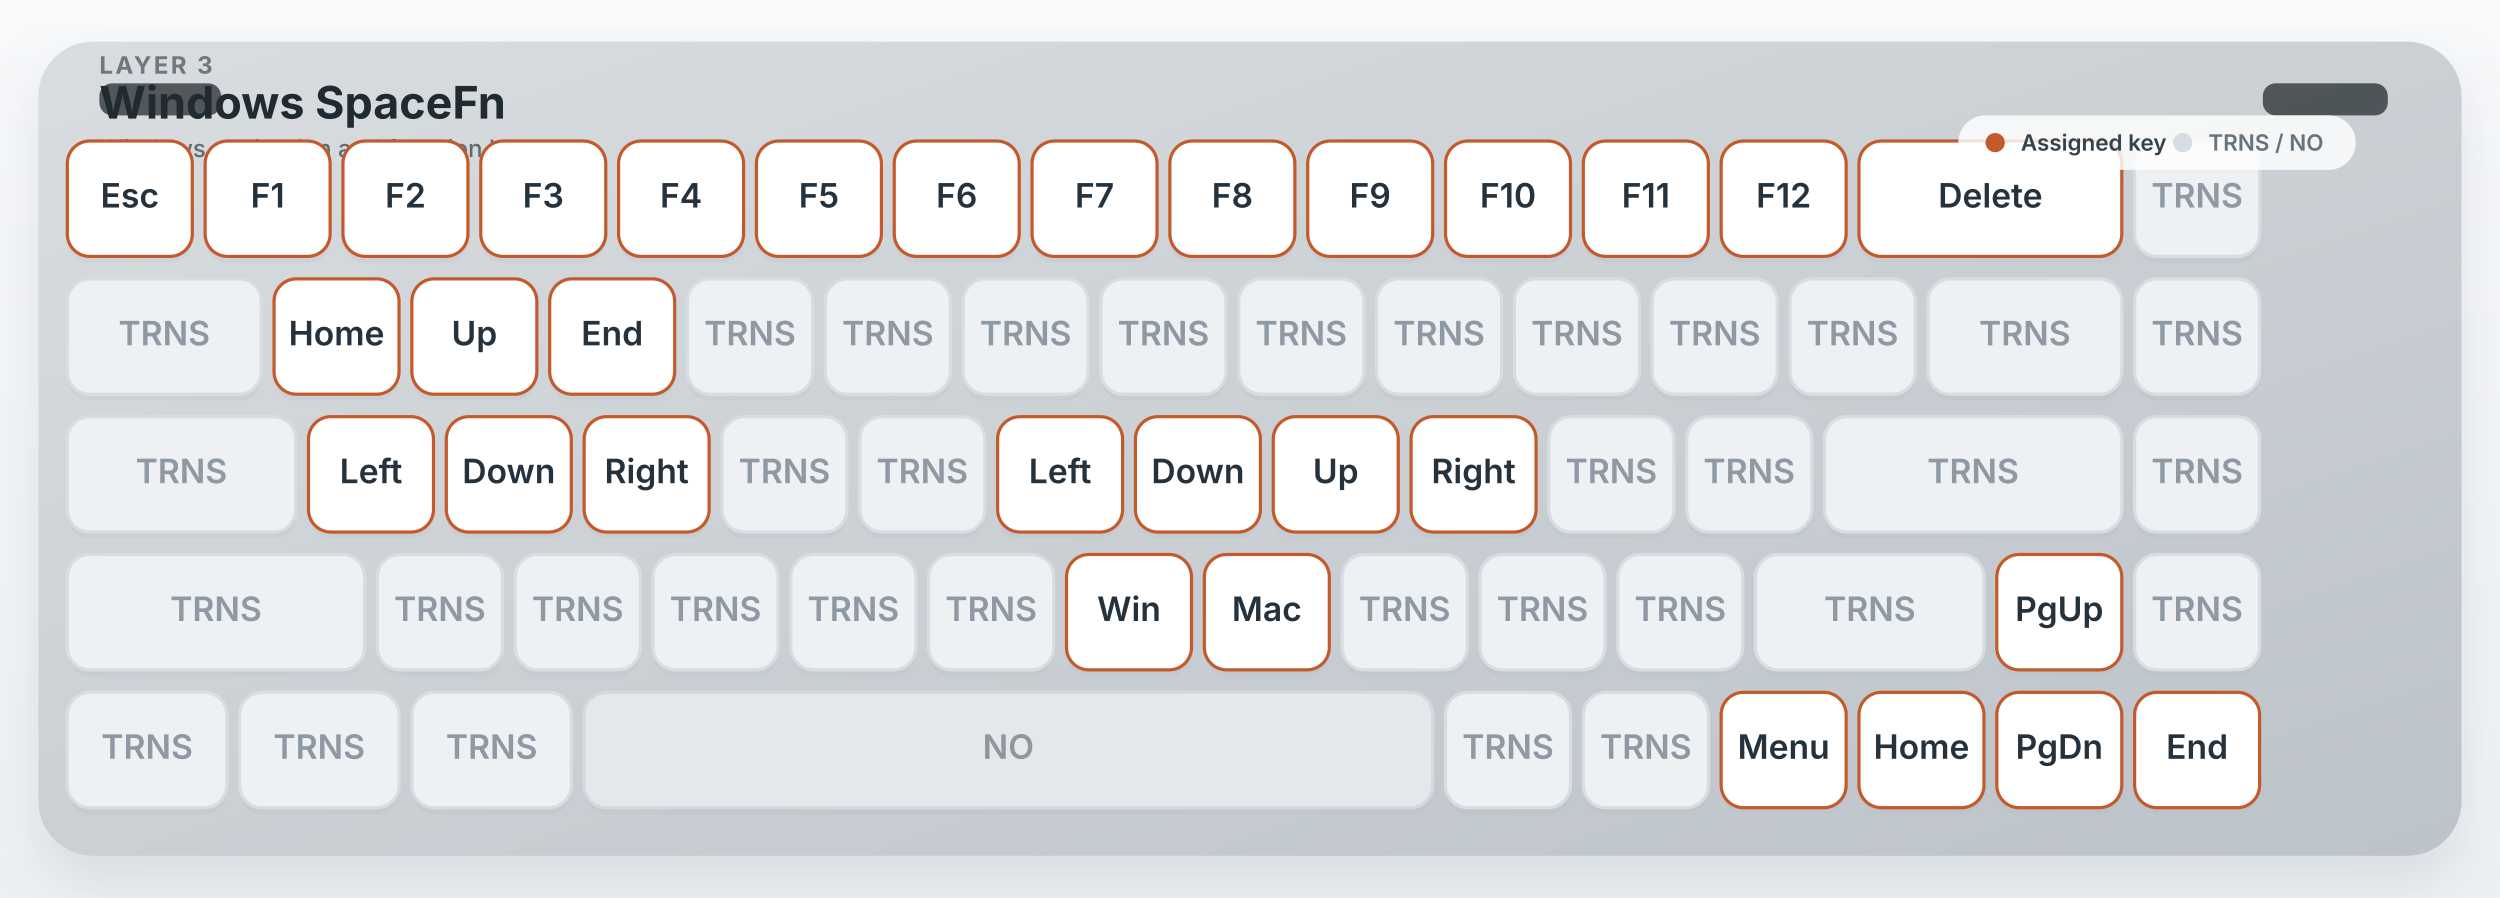
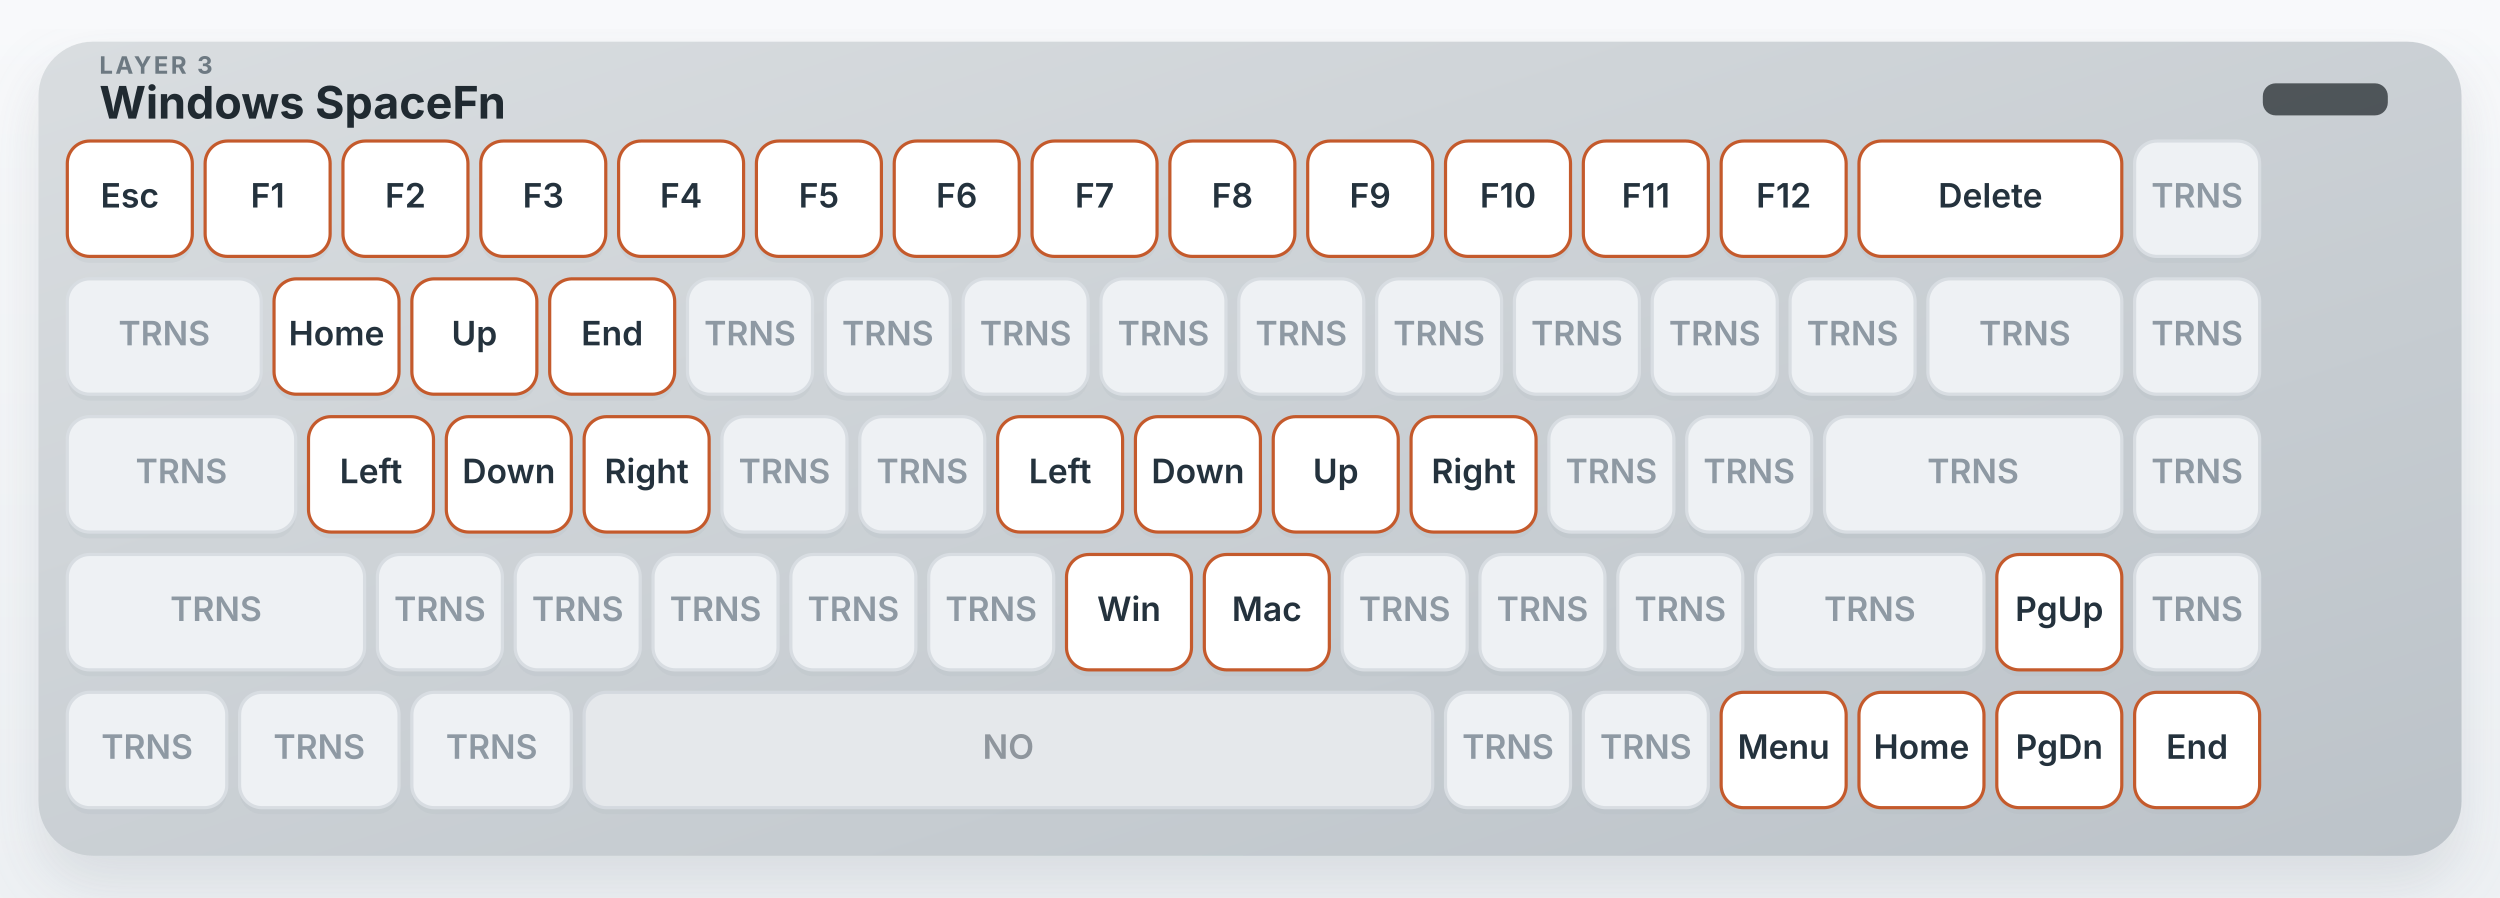
<svg xmlns="http://www.w3.org/2000/svg" width="1560" height="560" viewBox="0 0 1560 560">
  <defs>
    <linearGradient id="bg" x1="0" y1="0" x2="0" y2="1">
      <stop offset="0%" stop-color="#f8f9fb" />
      <stop offset="100%" stop-color="#eef1f4" />
    </linearGradient>
    <linearGradient id="case" x1="0" y1="0" x2="1" y2="1">
      <stop offset="0%" stop-color="#d9dde0" />
      <stop offset="100%" stop-color="#bcc3c9" />
    </linearGradient>
    <filter id="shadow" x="-20%" y="-20%" width="140%" height="140%">
      <feDropShadow dx="0" dy="18" stdDeviation="18" flood-color="#89939b" flood-opacity="0.22" />
    </filter>
  </defs>
  <rect width="1560" height="560" fill="url(#bg)" />
  <rect x="24" y="26" width="1512" height="508" rx="34" fill="url(#case)" filter="url(#shadow)" />
-   <rect x="62" y="52" width="76" height="20" rx="8" fill="#2c3236" opacity="0.78" />
  <rect x="1412" y="52" width="78" height="20" rx="8" fill="#2c3236" opacity="0.78" />
  <text x="62" y="46" font-family="Inter, SF Pro Display, Arial, sans-serif" font-size="15" font-weight="700" letter-spacing="1.5" fill="#6d7982">LAYER 3</text>
  <text x="62" y="74" font-family="Inter, SF Pro Display, Arial, sans-serif" font-size="28" font-weight="700" fill="#202a31">Windows SpaceFn</text>
-   <text x="62" y="98" font-family="Inter, SF Pro Display, Arial, sans-serif" font-size="15" font-weight="500" fill="#5f6a73">Windows navigation and function layer</text>
  <rect x="42.0" y="92.0" width="78.0" height="72.0" rx="14" fill="#aeb6bd" opacity="0.18" />
  <rect x="42.0" y="88.0" width="78.0" height="72.0" rx="14" fill="#ffffff" stroke="#c45a2c" stroke-width="2" />
  <text x="81.0" y="129.5" font-family="Inter, SF Pro Display, Arial, sans-serif" font-size="21" font-weight="600" text-anchor="middle" fill="#24323d">Esc</text>
  <rect x="128.0" y="92.0" width="78.0" height="72.0" rx="14" fill="#aeb6bd" opacity="0.18" />
  <rect x="128.0" y="88.0" width="78.0" height="72.0" rx="14" fill="#ffffff" stroke="#c45a2c" stroke-width="2" />
  <text x="167.0" y="129.5" font-family="Inter, SF Pro Display, Arial, sans-serif" font-size="21" font-weight="600" text-anchor="middle" fill="#24323d">F1</text>
  <rect x="214.0" y="92.0" width="78.0" height="72.0" rx="14" fill="#aeb6bd" opacity="0.18" />
  <rect x="214.0" y="88.0" width="78.0" height="72.0" rx="14" fill="#ffffff" stroke="#c45a2c" stroke-width="2" />
  <text x="253.0" y="129.5" font-family="Inter, SF Pro Display, Arial, sans-serif" font-size="21" font-weight="600" text-anchor="middle" fill="#24323d">F2</text>
  <rect x="300.0" y="92.0" width="78.0" height="72.0" rx="14" fill="#aeb6bd" opacity="0.18" />
  <rect x="300.0" y="88.0" width="78.0" height="72.0" rx="14" fill="#ffffff" stroke="#c45a2c" stroke-width="2" />
  <text x="339.0" y="129.5" font-family="Inter, SF Pro Display, Arial, sans-serif" font-size="21" font-weight="600" text-anchor="middle" fill="#24323d">F3</text>
  <rect x="386.0" y="92.0" width="78.0" height="72.0" rx="14" fill="#aeb6bd" opacity="0.18" />
  <rect x="386.0" y="88.0" width="78.0" height="72.0" rx="14" fill="#ffffff" stroke="#c45a2c" stroke-width="2" />
  <text x="425.0" y="129.5" font-family="Inter, SF Pro Display, Arial, sans-serif" font-size="21" font-weight="600" text-anchor="middle" fill="#24323d">F4</text>
  <rect x="472.0" y="92.0" width="78.0" height="72.0" rx="14" fill="#aeb6bd" opacity="0.18" />
  <rect x="472.0" y="88.0" width="78.0" height="72.0" rx="14" fill="#ffffff" stroke="#c45a2c" stroke-width="2" />
  <text x="511.0" y="129.5" font-family="Inter, SF Pro Display, Arial, sans-serif" font-size="21" font-weight="600" text-anchor="middle" fill="#24323d">F5</text>
  <rect x="558.0" y="92.0" width="78.0" height="72.0" rx="14" fill="#aeb6bd" opacity="0.18" />
  <rect x="558.0" y="88.0" width="78.0" height="72.0" rx="14" fill="#ffffff" stroke="#c45a2c" stroke-width="2" />
  <text x="597.0" y="129.5" font-family="Inter, SF Pro Display, Arial, sans-serif" font-size="21" font-weight="600" text-anchor="middle" fill="#24323d">F6</text>
  <rect x="644.0" y="92.0" width="78.0" height="72.0" rx="14" fill="#aeb6bd" opacity="0.18" />
  <rect x="644.0" y="88.0" width="78.0" height="72.0" rx="14" fill="#ffffff" stroke="#c45a2c" stroke-width="2" />
  <text x="683.0" y="129.5" font-family="Inter, SF Pro Display, Arial, sans-serif" font-size="21" font-weight="600" text-anchor="middle" fill="#24323d">F7</text>
  <rect x="730.0" y="92.0" width="78.0" height="72.0" rx="14" fill="#aeb6bd" opacity="0.18" />
  <rect x="730.0" y="88.0" width="78.0" height="72.0" rx="14" fill="#ffffff" stroke="#c45a2c" stroke-width="2" />
  <text x="769.0" y="129.5" font-family="Inter, SF Pro Display, Arial, sans-serif" font-size="21" font-weight="600" text-anchor="middle" fill="#24323d">F8</text>
  <rect x="816.0" y="92.0" width="78.0" height="72.0" rx="14" fill="#aeb6bd" opacity="0.18" />
  <rect x="816.0" y="88.0" width="78.0" height="72.0" rx="14" fill="#ffffff" stroke="#c45a2c" stroke-width="2" />
  <text x="855.0" y="129.5" font-family="Inter, SF Pro Display, Arial, sans-serif" font-size="21" font-weight="600" text-anchor="middle" fill="#24323d">F9</text>
  <rect x="902.0" y="92.0" width="78.0" height="72.0" rx="14" fill="#aeb6bd" opacity="0.18" />
  <rect x="902.0" y="88.0" width="78.0" height="72.0" rx="14" fill="#ffffff" stroke="#c45a2c" stroke-width="2" />
  <text x="941.0" y="129.5" font-family="Inter, SF Pro Display, Arial, sans-serif" font-size="21" font-weight="600" text-anchor="middle" fill="#24323d">F10</text>
  <rect x="988.0" y="92.0" width="78.0" height="72.0" rx="14" fill="#aeb6bd" opacity="0.18" />
  <rect x="988.0" y="88.0" width="78.0" height="72.0" rx="14" fill="#ffffff" stroke="#c45a2c" stroke-width="2" />
  <text x="1027.0" y="129.5" font-family="Inter, SF Pro Display, Arial, sans-serif" font-size="21" font-weight="600" text-anchor="middle" fill="#24323d">F11</text>
  <rect x="1074.0" y="92.0" width="78.0" height="72.0" rx="14" fill="#aeb6bd" opacity="0.18" />
  <rect x="1074.0" y="88.0" width="78.0" height="72.0" rx="14" fill="#ffffff" stroke="#c45a2c" stroke-width="2" />
  <text x="1113.0" y="129.5" font-family="Inter, SF Pro Display, Arial, sans-serif" font-size="21" font-weight="600" text-anchor="middle" fill="#24323d">F12</text>
  <rect x="1160.0" y="92.0" width="164.0" height="72.0" rx="14" fill="#aeb6bd" opacity="0.18" />
  <rect x="1160.0" y="88.0" width="164.0" height="72.0" rx="14" fill="#ffffff" stroke="#c45a2c" stroke-width="2" />
  <text x="1242.0" y="129.5" font-family="Inter, SF Pro Display, Arial, sans-serif" font-size="21" font-weight="600" text-anchor="middle" fill="#24323d">Delete</text>
  <rect x="1332.0" y="92.0" width="78.0" height="72.0" rx="14" fill="#aeb6bd" opacity="0.18" />
  <rect x="1332.0" y="88.0" width="78.0" height="72.0" rx="14" fill="#eef1f4" stroke="#d8dde2" stroke-width="2" />
  <text x="1371.0" y="129.5" font-family="Inter, SF Pro Display, Arial, sans-serif" font-size="21" font-weight="600" text-anchor="middle" fill="#8e99a3">TRNS</text>
  <rect x="42.0" y="178.0" width="121.0" height="72.0" rx="14" fill="#aeb6bd" opacity="0.18" />
  <rect x="42.0" y="174.0" width="121.0" height="72.0" rx="14" fill="#eef1f4" stroke="#d8dde2" stroke-width="2" />
  <text x="102.5" y="215.5" font-family="Inter, SF Pro Display, Arial, sans-serif" font-size="21" font-weight="600" text-anchor="middle" fill="#8e99a3">TRNS</text>
  <rect x="171.0" y="178.0" width="78.0" height="72.0" rx="14" fill="#aeb6bd" opacity="0.18" />
  <rect x="171.0" y="174.0" width="78.0" height="72.0" rx="14" fill="#ffffff" stroke="#c45a2c" stroke-width="2" />
  <text x="210.0" y="215.5" font-family="Inter, SF Pro Display, Arial, sans-serif" font-size="21" font-weight="600" text-anchor="middle" fill="#24323d">Home</text>
  <rect x="257.0" y="178.0" width="78.0" height="72.0" rx="14" fill="#aeb6bd" opacity="0.18" />
  <rect x="257.0" y="174.0" width="78.0" height="72.0" rx="14" fill="#ffffff" stroke="#c45a2c" stroke-width="2" />
  <text x="296.0" y="215.5" font-family="Inter, SF Pro Display, Arial, sans-serif" font-size="21" font-weight="600" text-anchor="middle" fill="#24323d">Up</text>
  <rect x="343.0" y="178.0" width="78.0" height="72.0" rx="14" fill="#aeb6bd" opacity="0.18" />
  <rect x="343.0" y="174.0" width="78.0" height="72.0" rx="14" fill="#ffffff" stroke="#c45a2c" stroke-width="2" />
  <text x="382.0" y="215.5" font-family="Inter, SF Pro Display, Arial, sans-serif" font-size="21" font-weight="600" text-anchor="middle" fill="#24323d">End</text>
  <rect x="429.0" y="178.0" width="78.0" height="72.0" rx="14" fill="#aeb6bd" opacity="0.18" />
  <rect x="429.0" y="174.0" width="78.0" height="72.0" rx="14" fill="#eef1f4" stroke="#d8dde2" stroke-width="2" />
  <text x="468.0" y="215.5" font-family="Inter, SF Pro Display, Arial, sans-serif" font-size="21" font-weight="600" text-anchor="middle" fill="#8e99a3">TRNS</text>
  <rect x="515.0" y="178.0" width="78.0" height="72.0" rx="14" fill="#aeb6bd" opacity="0.18" />
  <rect x="515.0" y="174.0" width="78.0" height="72.0" rx="14" fill="#eef1f4" stroke="#d8dde2" stroke-width="2" />
  <text x="554.0" y="215.5" font-family="Inter, SF Pro Display, Arial, sans-serif" font-size="21" font-weight="600" text-anchor="middle" fill="#8e99a3">TRNS</text>
  <rect x="601.0" y="178.0" width="78.0" height="72.0" rx="14" fill="#aeb6bd" opacity="0.18" />
  <rect x="601.0" y="174.0" width="78.0" height="72.0" rx="14" fill="#eef1f4" stroke="#d8dde2" stroke-width="2" />
  <text x="640.0" y="215.5" font-family="Inter, SF Pro Display, Arial, sans-serif" font-size="21" font-weight="600" text-anchor="middle" fill="#8e99a3">TRNS</text>
  <rect x="687.0" y="178.0" width="78.0" height="72.0" rx="14" fill="#aeb6bd" opacity="0.18" />
  <rect x="687.0" y="174.0" width="78.0" height="72.0" rx="14" fill="#eef1f4" stroke="#d8dde2" stroke-width="2" />
  <text x="726.0" y="215.5" font-family="Inter, SF Pro Display, Arial, sans-serif" font-size="21" font-weight="600" text-anchor="middle" fill="#8e99a3">TRNS</text>
  <rect x="773.0" y="178.0" width="78.0" height="72.0" rx="14" fill="#aeb6bd" opacity="0.18" />
  <rect x="773.0" y="174.0" width="78.0" height="72.0" rx="14" fill="#eef1f4" stroke="#d8dde2" stroke-width="2" />
  <text x="812.0" y="215.5" font-family="Inter, SF Pro Display, Arial, sans-serif" font-size="21" font-weight="600" text-anchor="middle" fill="#8e99a3">TRNS</text>
  <rect x="859.0" y="178.0" width="78.0" height="72.0" rx="14" fill="#aeb6bd" opacity="0.18" />
  <rect x="859.0" y="174.0" width="78.0" height="72.0" rx="14" fill="#eef1f4" stroke="#d8dde2" stroke-width="2" />
  <text x="898.0" y="215.5" font-family="Inter, SF Pro Display, Arial, sans-serif" font-size="21" font-weight="600" text-anchor="middle" fill="#8e99a3">TRNS</text>
  <rect x="945.0" y="178.0" width="78.0" height="72.0" rx="14" fill="#aeb6bd" opacity="0.18" />
  <rect x="945.0" y="174.0" width="78.0" height="72.0" rx="14" fill="#eef1f4" stroke="#d8dde2" stroke-width="2" />
  <text x="984.0" y="215.5" font-family="Inter, SF Pro Display, Arial, sans-serif" font-size="21" font-weight="600" text-anchor="middle" fill="#8e99a3">TRNS</text>
  <rect x="1031.0" y="178.0" width="78.0" height="72.0" rx="14" fill="#aeb6bd" opacity="0.18" />
  <rect x="1031.0" y="174.0" width="78.0" height="72.0" rx="14" fill="#eef1f4" stroke="#d8dde2" stroke-width="2" />
  <text x="1070.0" y="215.5" font-family="Inter, SF Pro Display, Arial, sans-serif" font-size="21" font-weight="600" text-anchor="middle" fill="#8e99a3">TRNS</text>
  <rect x="1117.0" y="178.0" width="78.0" height="72.0" rx="14" fill="#aeb6bd" opacity="0.18" />
  <rect x="1117.0" y="174.0" width="78.0" height="72.0" rx="14" fill="#eef1f4" stroke="#d8dde2" stroke-width="2" />
  <text x="1156.0" y="215.5" font-family="Inter, SF Pro Display, Arial, sans-serif" font-size="21" font-weight="600" text-anchor="middle" fill="#8e99a3">TRNS</text>
  <rect x="1203.0" y="178.0" width="121.0" height="72.0" rx="14" fill="#aeb6bd" opacity="0.18" />
  <rect x="1203.0" y="174.0" width="121.0" height="72.0" rx="14" fill="#eef1f4" stroke="#d8dde2" stroke-width="2" />
  <text x="1263.5" y="215.5" font-family="Inter, SF Pro Display, Arial, sans-serif" font-size="21" font-weight="600" text-anchor="middle" fill="#8e99a3">TRNS</text>
  <rect x="1332.0" y="178.0" width="78.0" height="72.0" rx="14" fill="#aeb6bd" opacity="0.18" />
  <rect x="1332.0" y="174.0" width="78.0" height="72.0" rx="14" fill="#eef1f4" stroke="#d8dde2" stroke-width="2" />
  <text x="1371.0" y="215.5" font-family="Inter, SF Pro Display, Arial, sans-serif" font-size="21" font-weight="600" text-anchor="middle" fill="#8e99a3">TRNS</text>
  <rect x="42.0" y="264.0" width="142.5" height="72.0" rx="14" fill="#aeb6bd" opacity="0.18" />
  <rect x="42.0" y="260.0" width="142.5" height="72.0" rx="14" fill="#eef1f4" stroke="#d8dde2" stroke-width="2" />
  <text x="113.2" y="301.5" font-family="Inter, SF Pro Display, Arial, sans-serif" font-size="21" font-weight="600" text-anchor="middle" fill="#8e99a3">TRNS</text>
  <rect x="192.5" y="264.0" width="78.0" height="72.0" rx="14" fill="#aeb6bd" opacity="0.18" />
  <rect x="192.5" y="260.0" width="78.0" height="72.0" rx="14" fill="#ffffff" stroke="#c45a2c" stroke-width="2" />
  <text x="231.5" y="301.5" font-family="Inter, SF Pro Display, Arial, sans-serif" font-size="21" font-weight="600" text-anchor="middle" fill="#24323d">Left</text>
  <rect x="278.5" y="264.0" width="78.0" height="72.0" rx="14" fill="#aeb6bd" opacity="0.18" />
  <rect x="278.5" y="260.0" width="78.0" height="72.0" rx="14" fill="#ffffff" stroke="#c45a2c" stroke-width="2" />
  <text x="317.5" y="301.5" font-family="Inter, SF Pro Display, Arial, sans-serif" font-size="21" font-weight="600" text-anchor="middle" fill="#24323d">Down</text>
  <rect x="364.5" y="264.0" width="78.0" height="72.0" rx="14" fill="#aeb6bd" opacity="0.18" />
  <rect x="364.5" y="260.0" width="78.0" height="72.0" rx="14" fill="#ffffff" stroke="#c45a2c" stroke-width="2" />
  <text x="403.5" y="301.5" font-family="Inter, SF Pro Display, Arial, sans-serif" font-size="21" font-weight="600" text-anchor="middle" fill="#24323d">Right</text>
  <rect x="450.5" y="264.0" width="78.0" height="72.0" rx="14" fill="#aeb6bd" opacity="0.18" />
  <rect x="450.5" y="260.0" width="78.0" height="72.0" rx="14" fill="#eef1f4" stroke="#d8dde2" stroke-width="2" />
  <text x="489.5" y="301.5" font-family="Inter, SF Pro Display, Arial, sans-serif" font-size="21" font-weight="600" text-anchor="middle" fill="#8e99a3">TRNS</text>
  <rect x="536.5" y="264.0" width="78.0" height="72.0" rx="14" fill="#aeb6bd" opacity="0.18" />
  <rect x="536.5" y="260.0" width="78.0" height="72.0" rx="14" fill="#eef1f4" stroke="#d8dde2" stroke-width="2" />
  <text x="575.5" y="301.5" font-family="Inter, SF Pro Display, Arial, sans-serif" font-size="21" font-weight="600" text-anchor="middle" fill="#8e99a3">TRNS</text>
  <rect x="622.5" y="264.0" width="78.0" height="72.0" rx="14" fill="#aeb6bd" opacity="0.18" />
  <rect x="622.5" y="260.0" width="78.0" height="72.0" rx="14" fill="#ffffff" stroke="#c45a2c" stroke-width="2" />
  <text x="661.5" y="301.5" font-family="Inter, SF Pro Display, Arial, sans-serif" font-size="21" font-weight="600" text-anchor="middle" fill="#24323d">Left</text>
  <rect x="708.5" y="264.0" width="78.0" height="72.0" rx="14" fill="#aeb6bd" opacity="0.18" />
  <rect x="708.5" y="260.0" width="78.0" height="72.0" rx="14" fill="#ffffff" stroke="#c45a2c" stroke-width="2" />
  <text x="747.5" y="301.5" font-family="Inter, SF Pro Display, Arial, sans-serif" font-size="21" font-weight="600" text-anchor="middle" fill="#24323d">Down</text>
  <rect x="794.5" y="264.0" width="78.0" height="72.0" rx="14" fill="#aeb6bd" opacity="0.18" />
  <rect x="794.5" y="260.0" width="78.0" height="72.0" rx="14" fill="#ffffff" stroke="#c45a2c" stroke-width="2" />
  <text x="833.5" y="301.5" font-family="Inter, SF Pro Display, Arial, sans-serif" font-size="21" font-weight="600" text-anchor="middle" fill="#24323d">Up</text>
  <rect x="880.5" y="264.0" width="78.0" height="72.0" rx="14" fill="#aeb6bd" opacity="0.18" />
  <rect x="880.5" y="260.0" width="78.0" height="72.0" rx="14" fill="#ffffff" stroke="#c45a2c" stroke-width="2" />
  <text x="919.5" y="301.5" font-family="Inter, SF Pro Display, Arial, sans-serif" font-size="21" font-weight="600" text-anchor="middle" fill="#24323d">Right</text>
  <rect x="966.5" y="264.0" width="78.0" height="72.0" rx="14" fill="#aeb6bd" opacity="0.18" />
  <rect x="966.5" y="260.0" width="78.0" height="72.0" rx="14" fill="#eef1f4" stroke="#d8dde2" stroke-width="2" />
  <text x="1005.5" y="301.5" font-family="Inter, SF Pro Display, Arial, sans-serif" font-size="21" font-weight="600" text-anchor="middle" fill="#8e99a3">TRNS</text>
  <rect x="1052.5" y="264.0" width="78.0" height="72.0" rx="14" fill="#aeb6bd" opacity="0.18" />
  <rect x="1052.5" y="260.0" width="78.0" height="72.0" rx="14" fill="#eef1f4" stroke="#d8dde2" stroke-width="2" />
  <text x="1091.5" y="301.5" font-family="Inter, SF Pro Display, Arial, sans-serif" font-size="21" font-weight="600" text-anchor="middle" fill="#8e99a3">TRNS</text>
  <rect x="1138.5" y="264.0" width="185.5" height="72.0" rx="14" fill="#aeb6bd" opacity="0.18" />
  <rect x="1138.5" y="260.0" width="185.5" height="72.0" rx="14" fill="#eef1f4" stroke="#d8dde2" stroke-width="2" />
  <text x="1231.2" y="301.5" font-family="Inter, SF Pro Display, Arial, sans-serif" font-size="21" font-weight="600" text-anchor="middle" fill="#8e99a3">TRNS</text>
  <rect x="1332.0" y="264.0" width="78.0" height="72.0" rx="14" fill="#aeb6bd" opacity="0.18" />
  <rect x="1332.0" y="260.0" width="78.0" height="72.0" rx="14" fill="#eef1f4" stroke="#d8dde2" stroke-width="2" />
  <text x="1371.0" y="301.5" font-family="Inter, SF Pro Display, Arial, sans-serif" font-size="21" font-weight="600" text-anchor="middle" fill="#8e99a3">TRNS</text>
  <rect x="42.0" y="350.0" width="185.5" height="72.0" rx="14" fill="#aeb6bd" opacity="0.18" />
  <rect x="42.0" y="346.0" width="185.5" height="72.0" rx="14" fill="#eef1f4" stroke="#d8dde2" stroke-width="2" />
  <text x="134.8" y="387.5" font-family="Inter, SF Pro Display, Arial, sans-serif" font-size="21" font-weight="600" text-anchor="middle" fill="#8e99a3">TRNS</text>
  <rect x="235.5" y="350.0" width="78.0" height="72.0" rx="14" fill="#aeb6bd" opacity="0.18" />
  <rect x="235.5" y="346.0" width="78.0" height="72.0" rx="14" fill="#eef1f4" stroke="#d8dde2" stroke-width="2" />
  <text x="274.5" y="387.5" font-family="Inter, SF Pro Display, Arial, sans-serif" font-size="21" font-weight="600" text-anchor="middle" fill="#8e99a3">TRNS</text>
  <rect x="321.5" y="350.0" width="78.0" height="72.0" rx="14" fill="#aeb6bd" opacity="0.18" />
  <rect x="321.5" y="346.0" width="78.0" height="72.0" rx="14" fill="#eef1f4" stroke="#d8dde2" stroke-width="2" />
  <text x="360.5" y="387.5" font-family="Inter, SF Pro Display, Arial, sans-serif" font-size="21" font-weight="600" text-anchor="middle" fill="#8e99a3">TRNS</text>
  <rect x="407.5" y="350.0" width="78.0" height="72.0" rx="14" fill="#aeb6bd" opacity="0.18" />
  <rect x="407.5" y="346.0" width="78.0" height="72.0" rx="14" fill="#eef1f4" stroke="#d8dde2" stroke-width="2" />
  <text x="446.5" y="387.5" font-family="Inter, SF Pro Display, Arial, sans-serif" font-size="21" font-weight="600" text-anchor="middle" fill="#8e99a3">TRNS</text>
  <rect x="493.5" y="350.0" width="78.0" height="72.0" rx="14" fill="#aeb6bd" opacity="0.18" />
  <rect x="493.5" y="346.0" width="78.0" height="72.0" rx="14" fill="#eef1f4" stroke="#d8dde2" stroke-width="2" />
  <text x="532.5" y="387.5" font-family="Inter, SF Pro Display, Arial, sans-serif" font-size="21" font-weight="600" text-anchor="middle" fill="#8e99a3">TRNS</text>
  <rect x="579.5" y="350.0" width="78.0" height="72.0" rx="14" fill="#aeb6bd" opacity="0.18" />
  <rect x="579.5" y="346.0" width="78.0" height="72.0" rx="14" fill="#eef1f4" stroke="#d8dde2" stroke-width="2" />
  <text x="618.5" y="387.5" font-family="Inter, SF Pro Display, Arial, sans-serif" font-size="21" font-weight="600" text-anchor="middle" fill="#8e99a3">TRNS</text>
  <rect x="665.5" y="350.0" width="78.0" height="72.0" rx="14" fill="#aeb6bd" opacity="0.18" />
  <rect x="665.5" y="346.0" width="78.0" height="72.0" rx="14" fill="#ffffff" stroke="#c45a2c" stroke-width="2" />
  <text x="704.5" y="387.5" font-family="Inter, SF Pro Display, Arial, sans-serif" font-size="21" font-weight="600" text-anchor="middle" fill="#24323d">Win</text>
  <rect x="751.5" y="350.0" width="78.0" height="72.0" rx="14" fill="#aeb6bd" opacity="0.18" />
  <rect x="751.5" y="346.0" width="78.0" height="72.0" rx="14" fill="#ffffff" stroke="#c45a2c" stroke-width="2" />
  <text x="790.5" y="387.5" font-family="Inter, SF Pro Display, Arial, sans-serif" font-size="21" font-weight="600" text-anchor="middle" fill="#24323d">Mac</text>
  <rect x="837.5" y="350.0" width="78.0" height="72.0" rx="14" fill="#aeb6bd" opacity="0.18" />
  <rect x="837.5" y="346.0" width="78.0" height="72.0" rx="14" fill="#eef1f4" stroke="#d8dde2" stroke-width="2" />
  <text x="876.5" y="387.5" font-family="Inter, SF Pro Display, Arial, sans-serif" font-size="21" font-weight="600" text-anchor="middle" fill="#8e99a3">TRNS</text>
  <rect x="923.5" y="350.0" width="78.0" height="72.0" rx="14" fill="#aeb6bd" opacity="0.18" />
  <rect x="923.5" y="346.0" width="78.0" height="72.0" rx="14" fill="#eef1f4" stroke="#d8dde2" stroke-width="2" />
  <text x="962.5" y="387.5" font-family="Inter, SF Pro Display, Arial, sans-serif" font-size="21" font-weight="600" text-anchor="middle" fill="#8e99a3">TRNS</text>
  <rect x="1009.5" y="350.0" width="78.0" height="72.0" rx="14" fill="#aeb6bd" opacity="0.18" />
  <rect x="1009.5" y="346.0" width="78.0" height="72.0" rx="14" fill="#eef1f4" stroke="#d8dde2" stroke-width="2" />
  <text x="1048.5" y="387.5" font-family="Inter, SF Pro Display, Arial, sans-serif" font-size="21" font-weight="600" text-anchor="middle" fill="#8e99a3">TRNS</text>
  <rect x="1095.5" y="350.0" width="142.5" height="72.0" rx="14" fill="#aeb6bd" opacity="0.18" />
  <rect x="1095.5" y="346.0" width="142.5" height="72.0" rx="14" fill="#eef1f4" stroke="#d8dde2" stroke-width="2" />
  <text x="1166.8" y="387.5" font-family="Inter, SF Pro Display, Arial, sans-serif" font-size="21" font-weight="600" text-anchor="middle" fill="#8e99a3">TRNS</text>
  <rect x="1246.0" y="350.0" width="78.0" height="72.0" rx="14" fill="#aeb6bd" opacity="0.18" />
  <rect x="1246.0" y="346.0" width="78.0" height="72.0" rx="14" fill="#ffffff" stroke="#c45a2c" stroke-width="2" />
  <text x="1285.0" y="387.5" font-family="Inter, SF Pro Display, Arial, sans-serif" font-size="21" font-weight="600" text-anchor="middle" fill="#24323d">PgUp</text>
  <rect x="1332.0" y="350.0" width="78.0" height="72.0" rx="14" fill="#aeb6bd" opacity="0.18" />
  <rect x="1332.0" y="346.0" width="78.0" height="72.0" rx="14" fill="#eef1f4" stroke="#d8dde2" stroke-width="2" />
  <text x="1371.0" y="387.5" font-family="Inter, SF Pro Display, Arial, sans-serif" font-size="21" font-weight="600" text-anchor="middle" fill="#8e99a3">TRNS</text>
  <rect x="42.0" y="436.0" width="99.5" height="72.0" rx="14" fill="#aeb6bd" opacity="0.18" />
  <rect x="42.0" y="432.0" width="99.5" height="72.0" rx="14" fill="#eef1f4" stroke="#d8dde2" stroke-width="2" />
  <text x="91.8" y="473.5" font-family="Inter, SF Pro Display, Arial, sans-serif" font-size="21" font-weight="600" text-anchor="middle" fill="#8e99a3">TRNS</text>
  <rect x="149.5" y="436.0" width="99.5" height="72.0" rx="14" fill="#aeb6bd" opacity="0.18" />
  <rect x="149.5" y="432.0" width="99.5" height="72.0" rx="14" fill="#eef1f4" stroke="#d8dde2" stroke-width="2" />
  <text x="199.2" y="473.5" font-family="Inter, SF Pro Display, Arial, sans-serif" font-size="21" font-weight="600" text-anchor="middle" fill="#8e99a3">TRNS</text>
  <rect x="257.0" y="436.0" width="99.5" height="72.0" rx="14" fill="#aeb6bd" opacity="0.18" />
  <rect x="257.0" y="432.0" width="99.5" height="72.0" rx="14" fill="#eef1f4" stroke="#d8dde2" stroke-width="2" />
  <text x="306.8" y="473.5" font-family="Inter, SF Pro Display, Arial, sans-serif" font-size="21" font-weight="600" text-anchor="middle" fill="#8e99a3">TRNS</text>
  <rect x="364.5" y="436.0" width="529.5" height="72.0" rx="14" fill="#aeb6bd" opacity="0.18" />
  <rect x="364.5" y="432.0" width="529.5" height="72.0" rx="14" fill="#e5e8eb" stroke="#d4d9df" stroke-width="2" />
  <text x="629.2" y="473.5" font-family="Inter, SF Pro Display, Arial, sans-serif" font-size="21" font-weight="600" text-anchor="middle" fill="#8f969d">NO</text>
  <rect x="902.0" y="436.0" width="78.0" height="72.0" rx="14" fill="#aeb6bd" opacity="0.18" />
  <rect x="902.0" y="432.0" width="78.0" height="72.0" rx="14" fill="#eef1f4" stroke="#d8dde2" stroke-width="2" />
  <text x="941.0" y="473.5" font-family="Inter, SF Pro Display, Arial, sans-serif" font-size="21" font-weight="600" text-anchor="middle" fill="#8e99a3">TRNS</text>
  <rect x="988.0" y="436.0" width="78.0" height="72.0" rx="14" fill="#aeb6bd" opacity="0.18" />
  <rect x="988.0" y="432.0" width="78.0" height="72.0" rx="14" fill="#eef1f4" stroke="#d8dde2" stroke-width="2" />
  <text x="1027.0" y="473.5" font-family="Inter, SF Pro Display, Arial, sans-serif" font-size="21" font-weight="600" text-anchor="middle" fill="#8e99a3">TRNS</text>
  <rect x="1074.0" y="436.0" width="78.0" height="72.0" rx="14" fill="#aeb6bd" opacity="0.18" />
  <rect x="1074.0" y="432.0" width="78.0" height="72.0" rx="14" fill="#ffffff" stroke="#c45a2c" stroke-width="2" />
  <text x="1113.0" y="473.5" font-family="Inter, SF Pro Display, Arial, sans-serif" font-size="21" font-weight="600" text-anchor="middle" fill="#24323d">Menu</text>
  <rect x="1160.0" y="436.0" width="78.0" height="72.0" rx="14" fill="#aeb6bd" opacity="0.18" />
  <rect x="1160.0" y="432.0" width="78.0" height="72.0" rx="14" fill="#ffffff" stroke="#c45a2c" stroke-width="2" />
  <text x="1199.0" y="473.5" font-family="Inter, SF Pro Display, Arial, sans-serif" font-size="21" font-weight="600" text-anchor="middle" fill="#24323d">Home</text>
  <rect x="1246.0" y="436.0" width="78.0" height="72.0" rx="14" fill="#aeb6bd" opacity="0.18" />
  <rect x="1246.0" y="432.0" width="78.0" height="72.0" rx="14" fill="#ffffff" stroke="#c45a2c" stroke-width="2" />
  <text x="1285.0" y="473.5" font-family="Inter, SF Pro Display, Arial, sans-serif" font-size="21" font-weight="600" text-anchor="middle" fill="#24323d">PgDn</text>
  <rect x="1332.0" y="436.0" width="78.0" height="72.0" rx="14" fill="#aeb6bd" opacity="0.18" />
  <rect x="1332.0" y="432.0" width="78.0" height="72.0" rx="14" fill="#ffffff" stroke="#c45a2c" stroke-width="2" />
  <text x="1371.0" y="473.5" font-family="Inter, SF Pro Display, Arial, sans-serif" font-size="21" font-weight="600" text-anchor="middle" fill="#24323d">End</text>
-   <rect x="1222" y="72" width="248" height="34" rx="17" fill="#ffffff" opacity="0.82" />
-   <circle cx="1245" cy="89" r="6" fill="#c45a2c" />
-   <text x="1261" y="94" font-family="Inter, SF Pro Display, Arial, sans-serif" font-size="14" font-weight="600" fill="#33424c">Assigned key</text>
-   <circle cx="1362" cy="89" r="6" fill="#d8dde2" />
-   <text x="1378" y="94" font-family="Inter, SF Pro Display, Arial, sans-serif" font-size="14" font-weight="600" fill="#67737d">TRNS / NO</text>
</svg>
